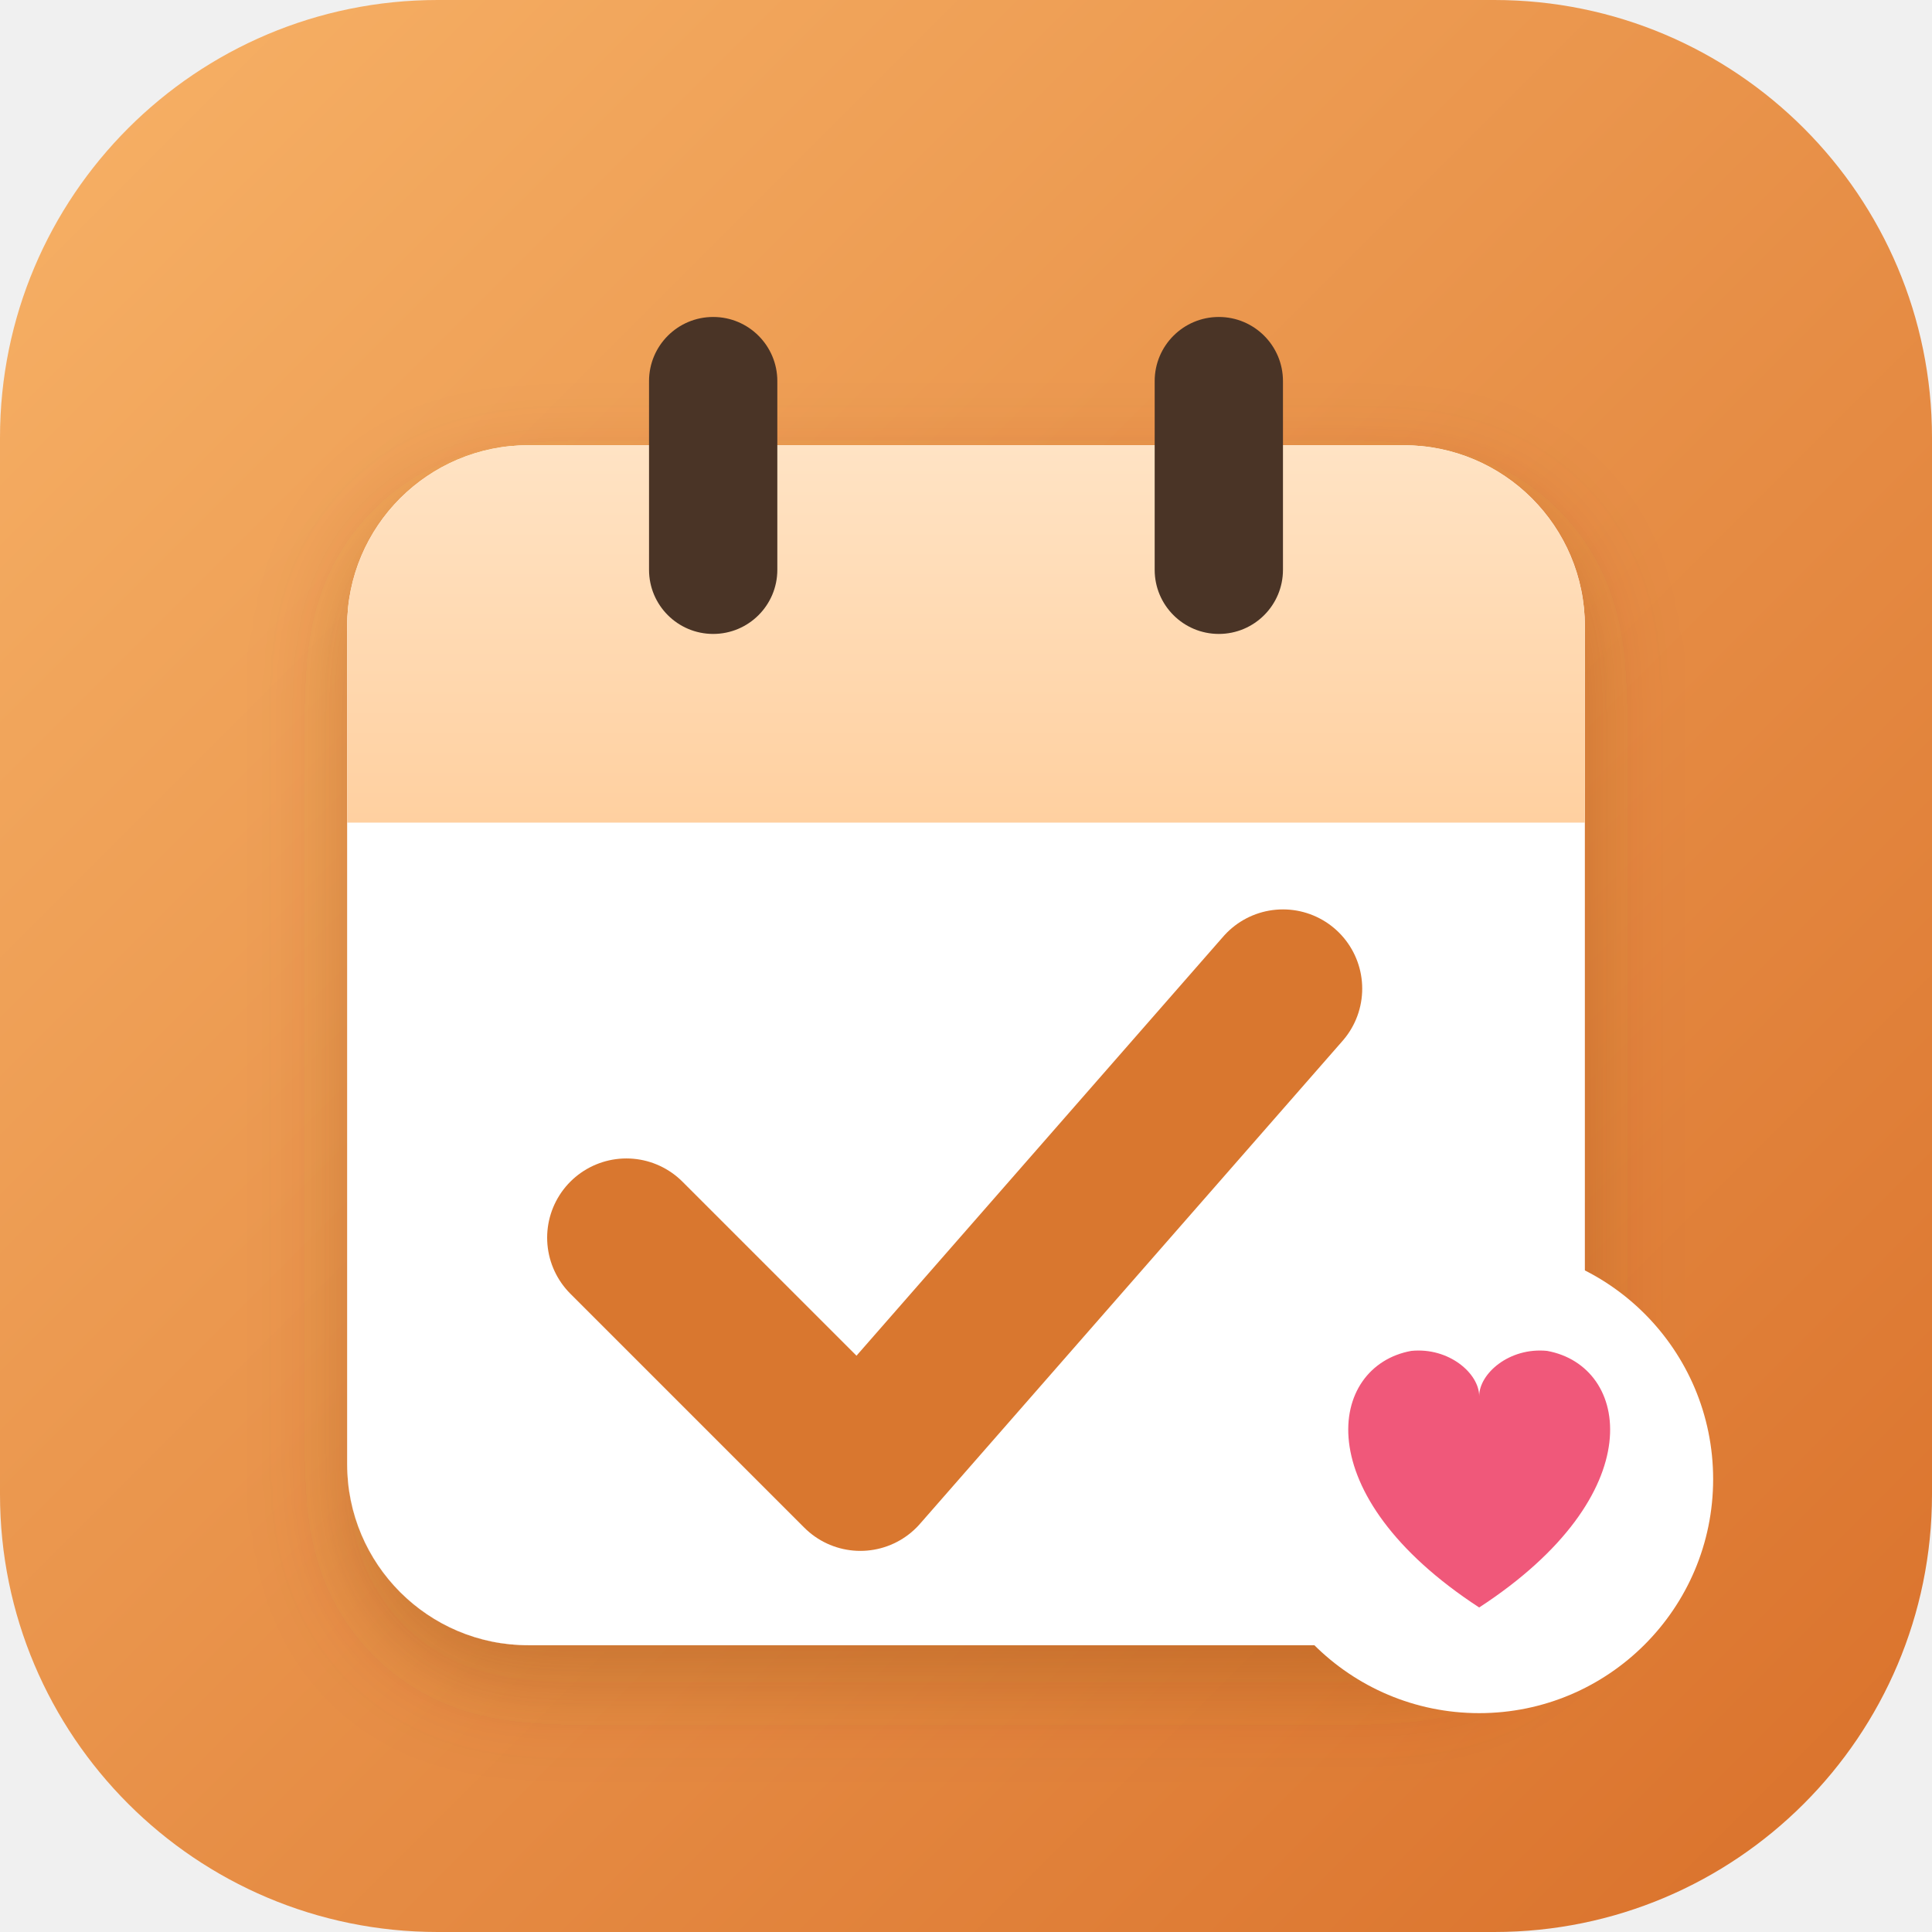
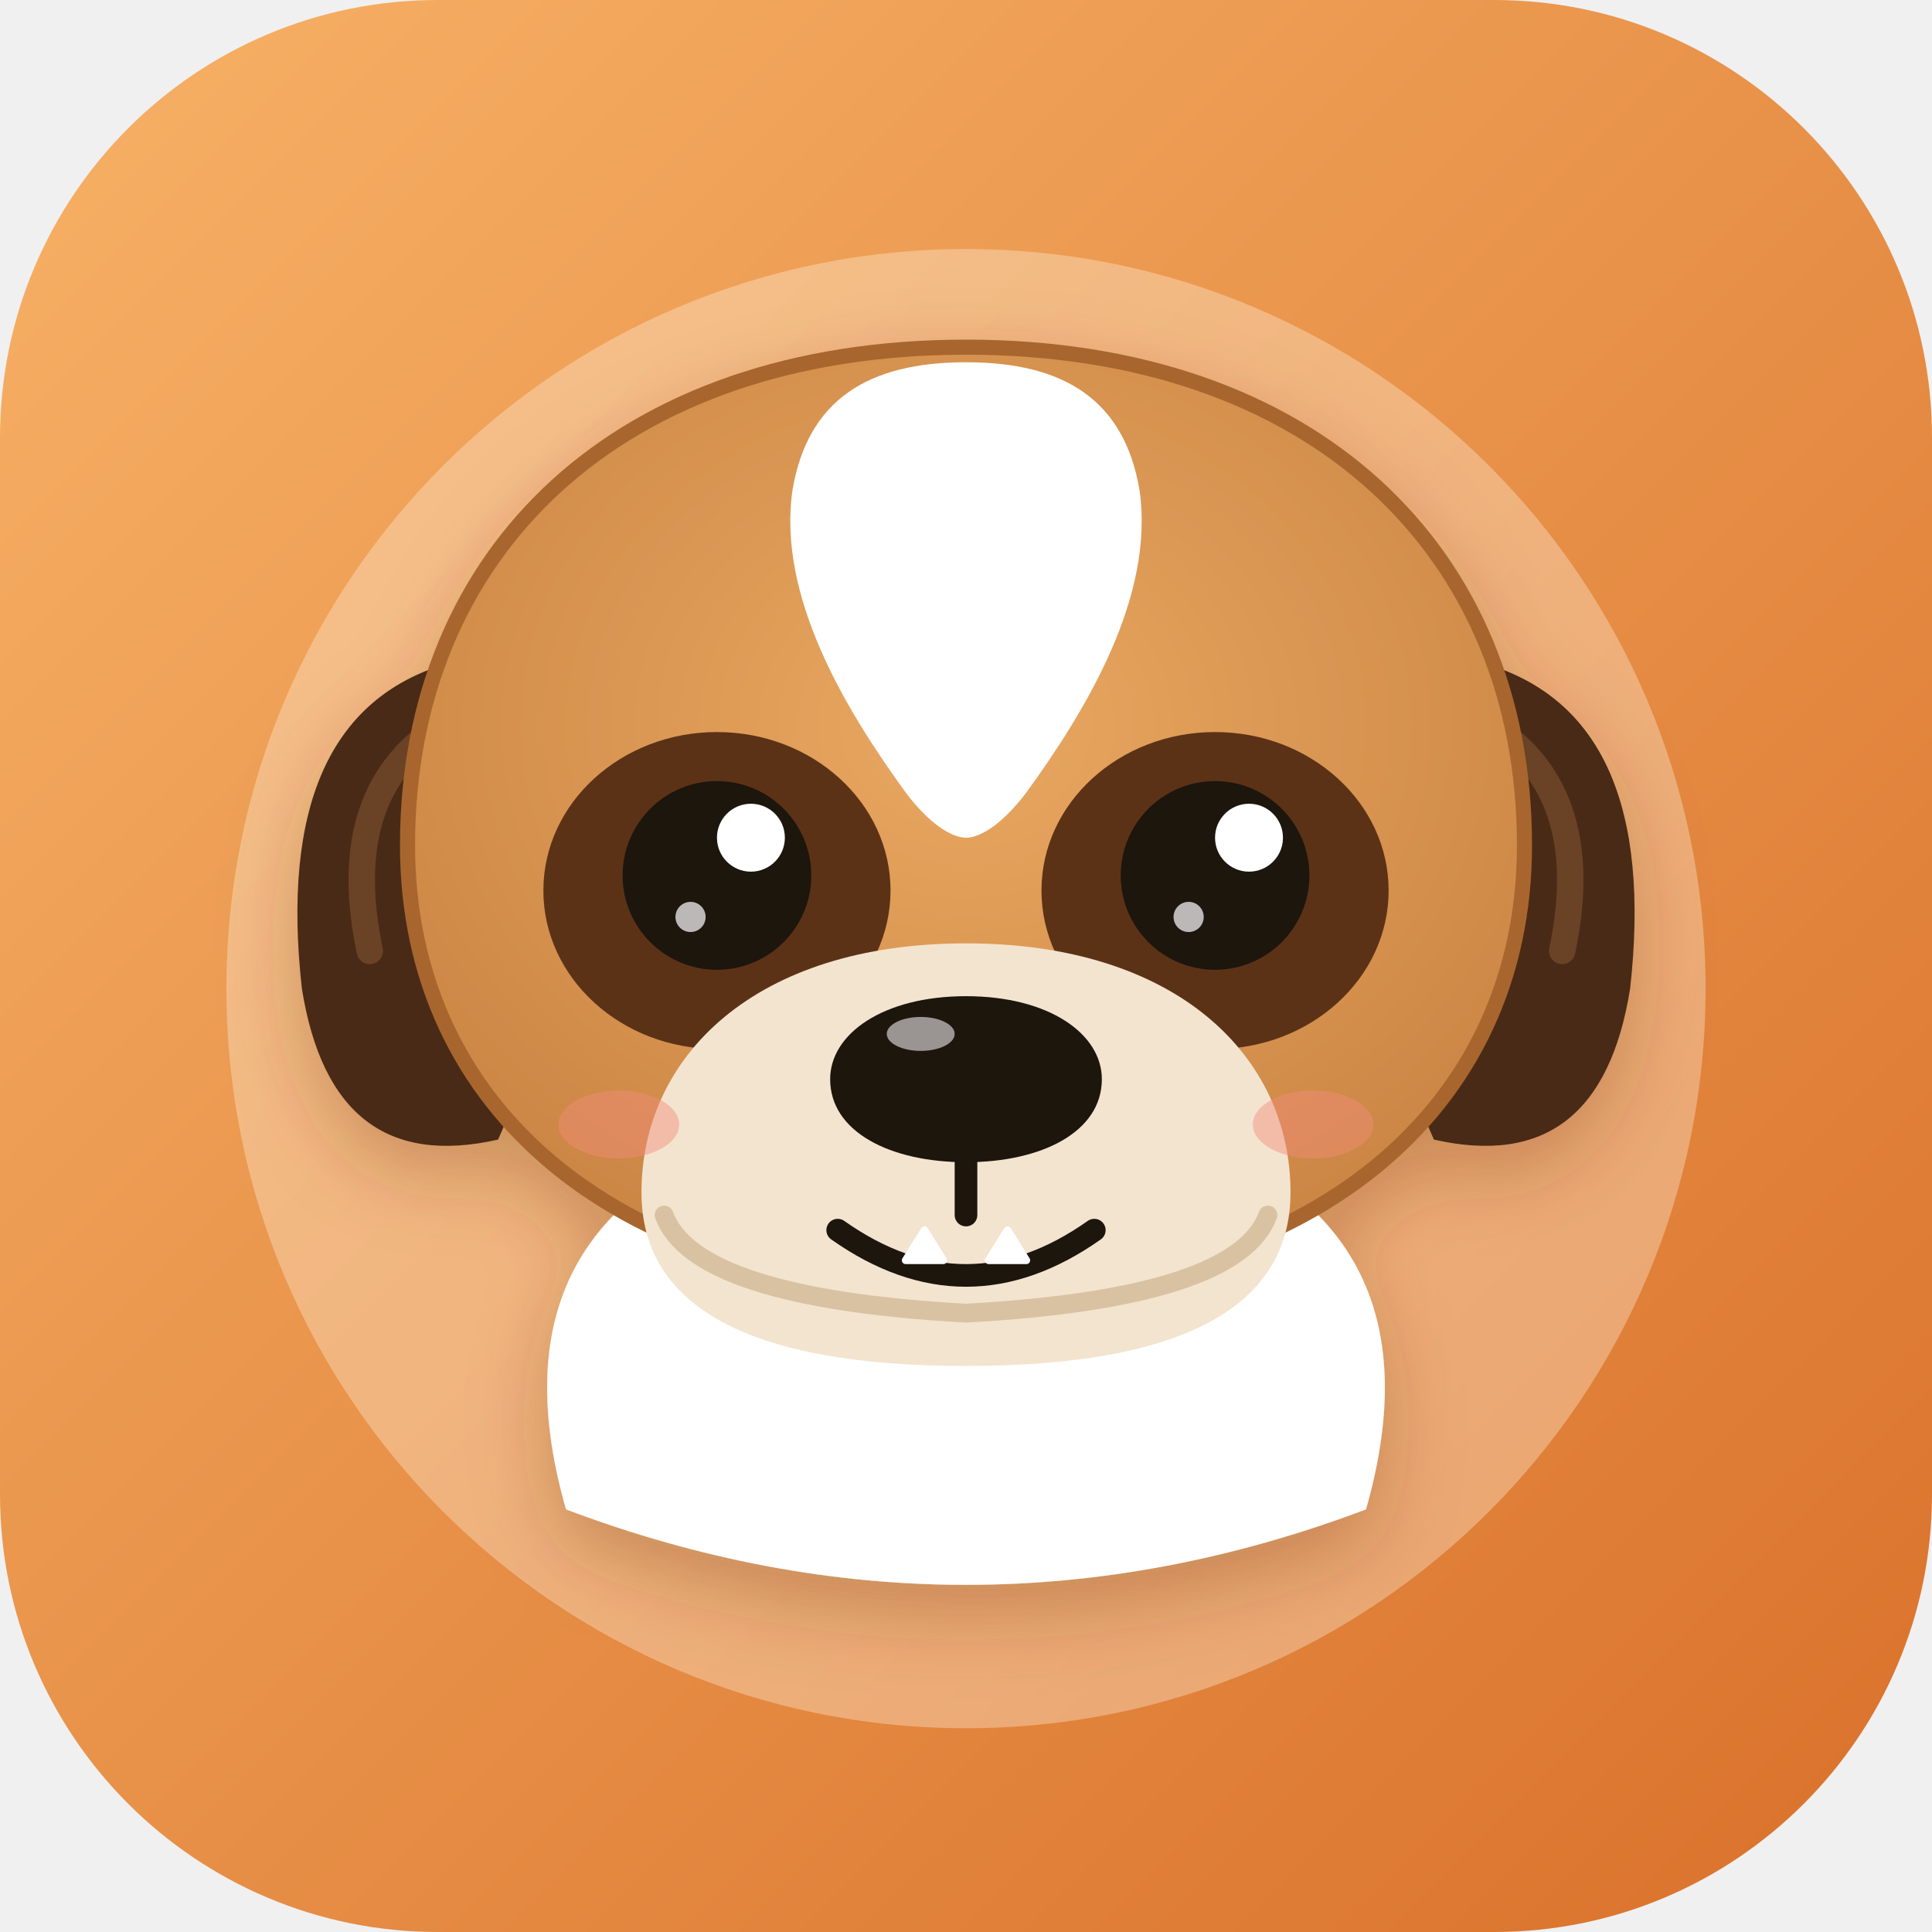
<svg xmlns="http://www.w3.org/2000/svg" viewBox="0 0 512 512" width="512" height="512">
  <defs>
    <linearGradient id="bg" x1="0" y1="0" x2="1" y2="1">
      <stop offset="0" stop-color="#F7B267" />
      <stop offset="1" stop-color="#D9702A" />
    </linearGradient>
-     <linearGradient id="hd" x1="0" y1="0" x2="0" y2="1">
-       <stop offset="0" stop-color="#FFE3C4" />
-       <stop offset="1" stop-color="#FFD0A0" />
-     </linearGradient>
+     <radialGradient id="face" cx="50%" cy="40%" r="65%">
+       <stop offset="0" stop-color="#E9A862" />
+       <stop offset="1" stop-color="#C98342" />
+     </radialGradient>
    <filter id="sh" x="-20%" y="-20%" width="140%" height="150%">
-       <feDropShadow dx="0" dy="10" stdDeviation="12" flood-color="#7A3A0A" flood-opacity=".28" />
+       <feDropShadow dx="0" dy="8" stdDeviation="10" flood-color="#6B3208" flood-opacity=".28" />
    </filter>
  </defs>
  <rect width="512" height="512" rx="116" fill="url(#bg)" />
-   <g filter="url(#sh)">
-     <rect x="92" y="118" width="328" height="318" rx="48" fill="#FFFFFF" />
-   </g>
-   <path d="M92 166 a48 48 0 0 1 48-48 h232 a48 48 0 0 1 48 48 v52 h-328z" fill="url(#hd)" />
-   <rect x="172" y="84" width="34" height="84" rx="17" fill="#4A3426" />
-   <rect x="306" y="84" width="34" height="84" rx="17" fill="#4A3426" />
-   <path d="M166 328 l62 62 l112 -128" fill="none" stroke="#D9772F" stroke-width="42" stroke-linecap="round" stroke-linejoin="round" />
-   <g transform="translate(392 392)">
-     <circle r="62" fill="#FFFFFF" />
-     <path d="M0 34 C-46 4 -40 -30 -18 -34 C-8 -35 0 -28 0 -22 C0 -28 8 -35 18 -34 C40 -30 46 4 0 34z" fill="#F0587A" />
+   <circle cx="256" cy="262" r="196" fill="#FFF3E2" opacity=".35" />
+   <g id="dog" filter="url(#sh)">
+     <path d="M150 400 q-20-70 40-96 h132 q60 26 40 96 q-106 40 -212 0z" fill="#FFFFFF" />
+     <path d="M200 322 q20 26 56 26 q36 0 56-26" fill="none" stroke="#EADCC8" stroke-width="5" stroke-linecap="round" />
+     <path d="M118 176 q-46 14 -38 86 q8 50 52 40 q18-40 14-98 q-2-20 -28-28z" fill="#4A2B18" />
+     <path d="M394 176 q46 14 38 86 q-8 50 -52 40 q-18-40 -14-98 q2-20 28-28z" fill="#4A2B18" />
+     <path d="M112 196 q-22 18 -14 56" fill="none" stroke="#6B4228" stroke-width="7" stroke-linecap="round" />
+     <path d="M400 196 q22 18 14 56" fill="none" stroke="#6B4228" stroke-width="7" stroke-linecap="round" />
+     <path d="M256 92 c-92 0 -148 54 -148 132 c0 70 56 118 148 118 c92 0 148 -48 148 -118 c0 -78 -56 -132 -148 -132z" fill="url(#face)" stroke="#A8662D" stroke-width="4" />
+     <path d="M256 96 c-26 0 -42 10 -46 34 c-4 28 14 58 30 80 c6 8 12 12 16 12 c4 0 10 -4 16 -12 c16 -22 34 -52 30 -80 c-4 -24 -20 -34 -46 -34z" fill="#FFFFFF" />
+     <ellipse cx="190" cy="236" rx="46" ry="42" fill="#5B3319" />
+     <ellipse cx="322" cy="236" rx="46" ry="42" fill="#5B3319" />
+     <path d="M256 250 c-56 0 -86 30 -86 66 c0 30 28 46 86 46 c58 0 86 -16 86 -46 c0 -36 -30 -66 -86 -66z" fill="#F3E4CF" />
+     <path d="M176 322 q8 22 80 26 q72 -4 80 -26" fill="none" stroke="#D9C2A2" stroke-width="5" stroke-linecap="round" />
+     <circle cx="190" cy="232" r="25" fill="#1E1210" />
+     <circle cx="322" cy="232" r="25" fill="#1E1210" />
+     <circle cx="199" cy="222" r="9" fill="#FFFFFF" />
+     <circle cx="331" cy="222" r="9" fill="#FFFFFF" />
+     <circle cx="183" cy="243" r="4" fill="#FFFFFF" opacity=".7" />
+     <circle cx="315" cy="243" r="4" fill="#FFFFFF" opacity=".7" />
+     <path d="M256 264 c-22 0 -36 10 -36 22 c0 14 16 22 36 22 c20 0 36 -8 36 -22 c0 -12 -14 -22 -36 -22z" fill="#1E1210" />
+     <ellipse cx="244" cy="274" rx="9" ry="4.5" fill="#FFFFFF" opacity=".55" />
+     <path d="M256 308 v14" stroke="#1E1210" stroke-width="6" stroke-linecap="round" />
+     <path d="M222 326 q34 24 68 0" fill="none" stroke="#1E1210" stroke-width="6" stroke-linecap="round" />
+     <path d="M240 334 l5 -8 l5 8z M262 334 l5 -8 l5 8z" fill="#FFFFFF" stroke="#FFFFFF" stroke-width="2" stroke-linejoin="round" />
+     <ellipse cx="164" cy="298" rx="16" ry="9" fill="#F28B7B" opacity=".45" />
+     <ellipse cx="348" cy="298" rx="16" ry="9" fill="#F28B7B" opacity=".45" />
  </g>
</svg>
